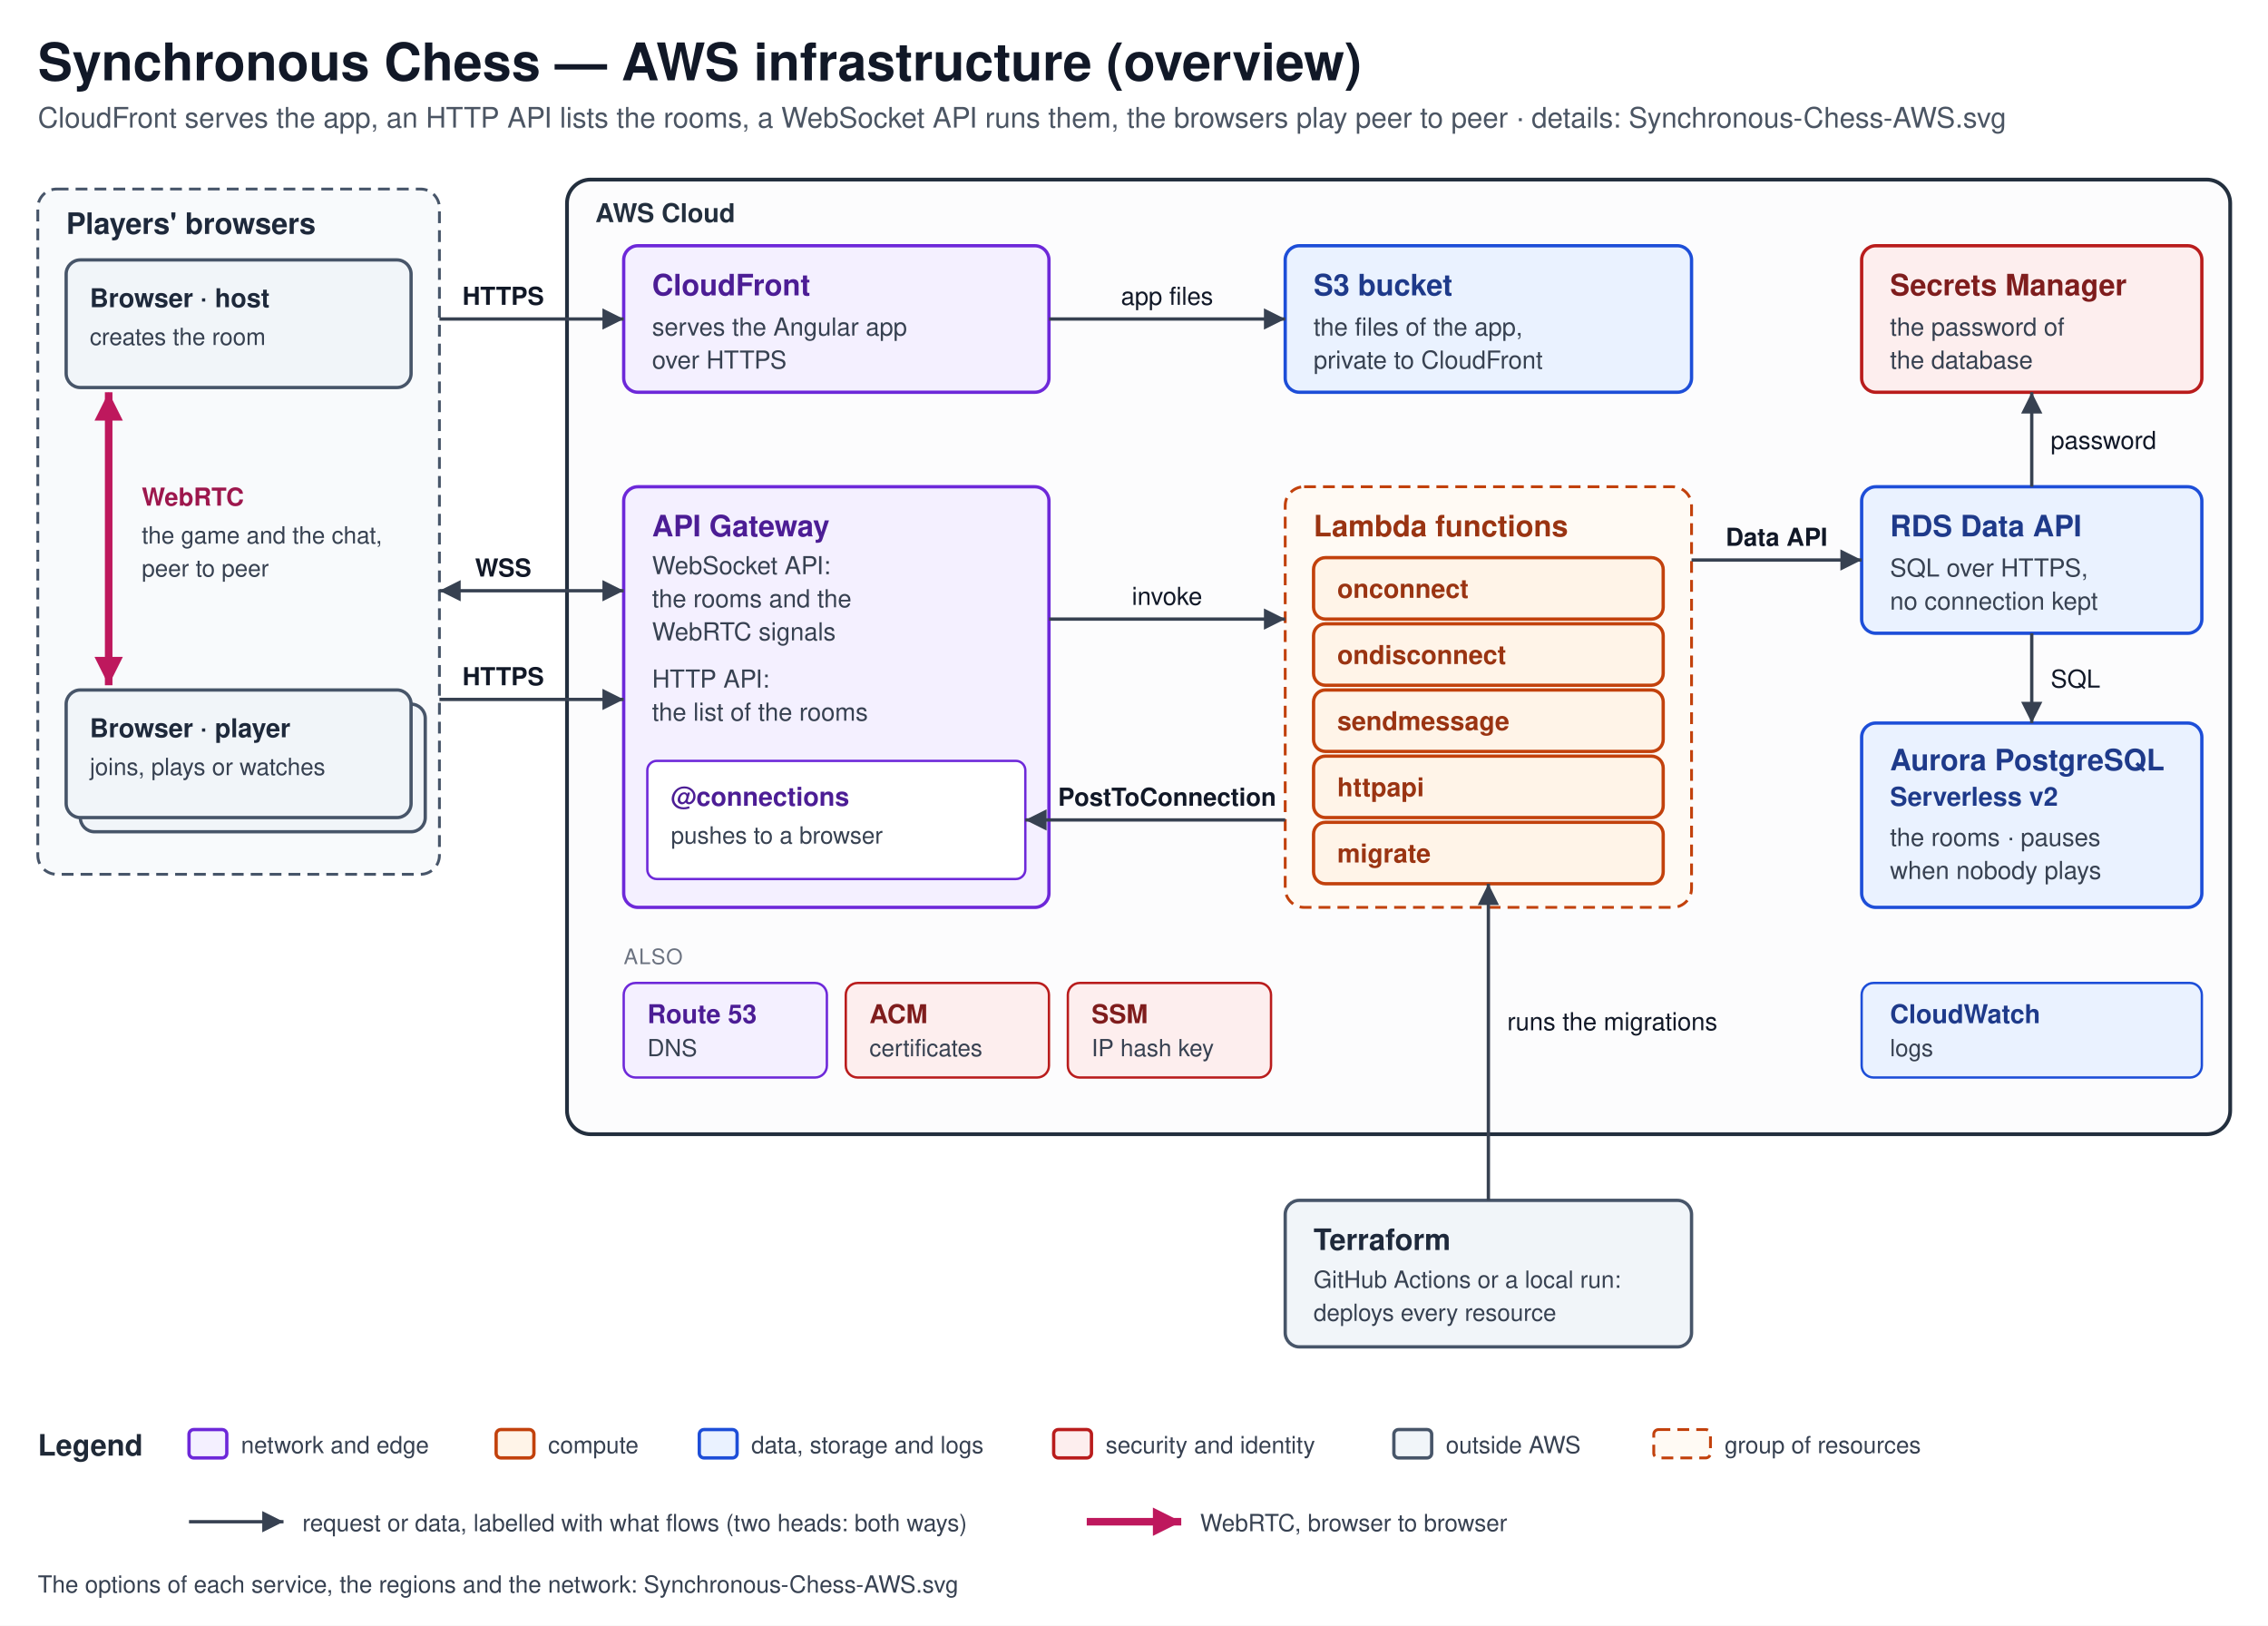
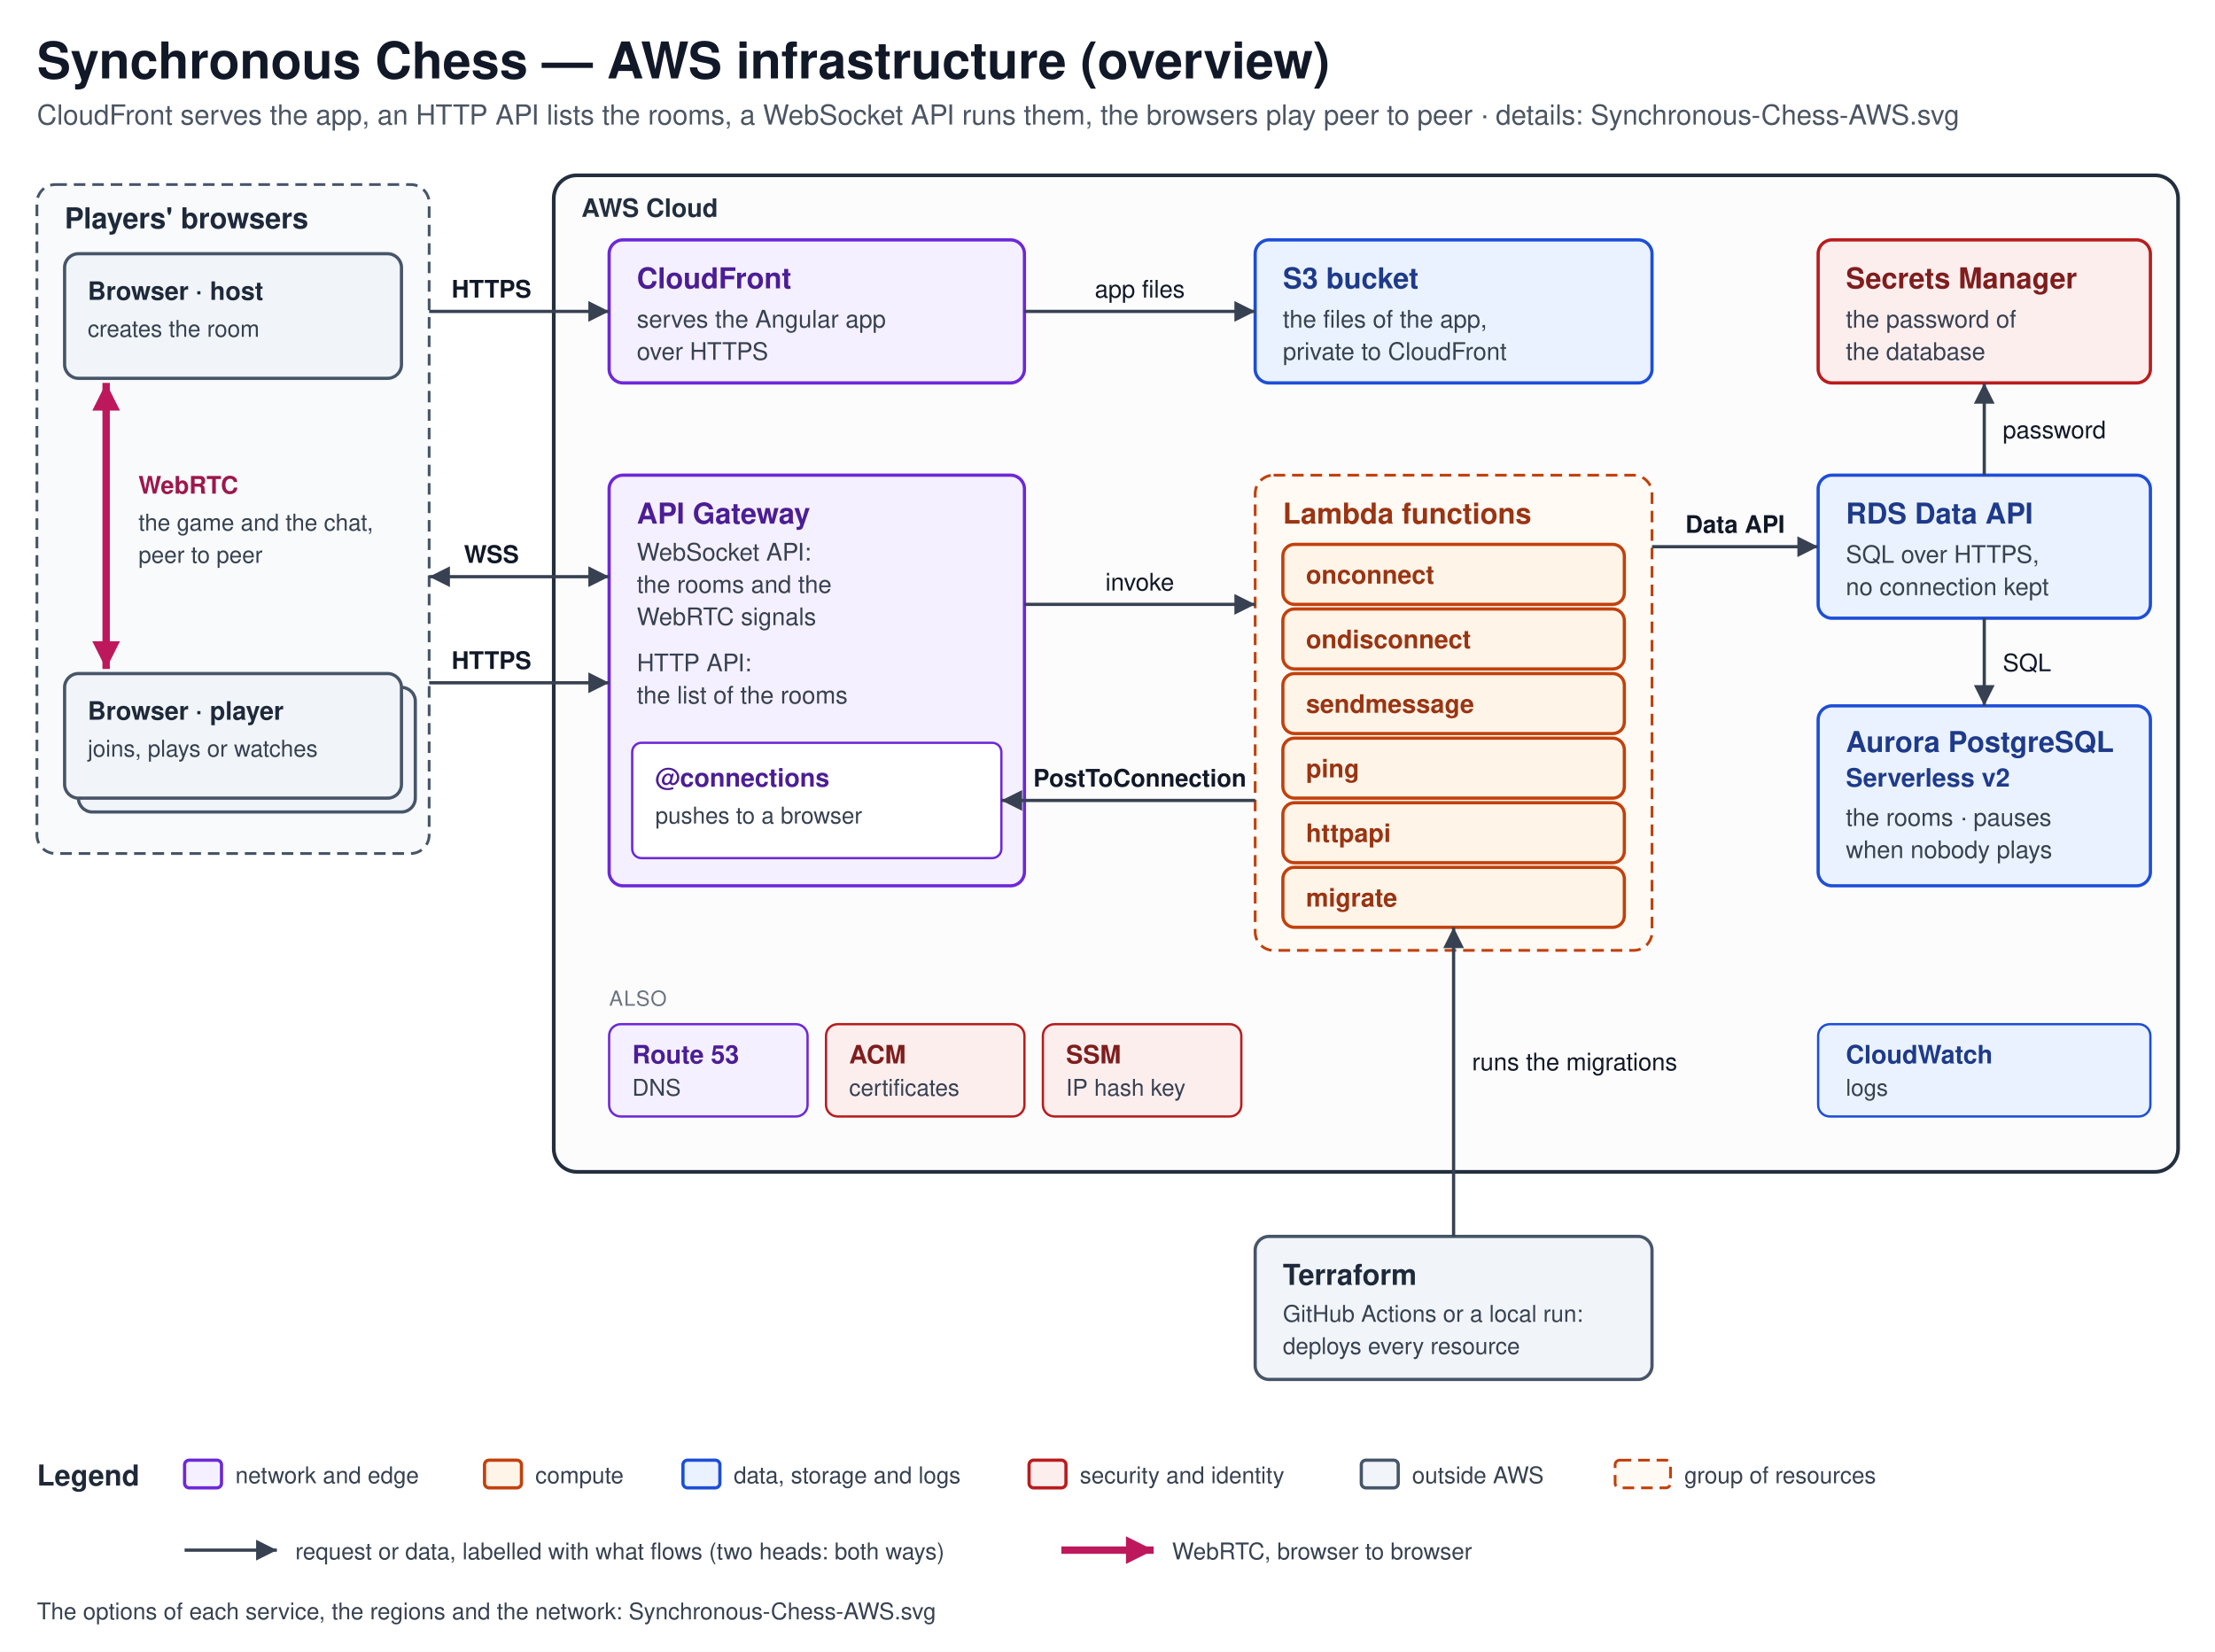
- <svg xmlns="http://www.w3.org/2000/svg" version="1.1" width="960" height="688" viewBox="0 0 960 688" font-family="Helvetica, Arial, sans-serif">
+ <svg xmlns="http://www.w3.org/2000/svg" version="1.1" width="960" height="716" viewBox="0 0 960 716" font-family="Helvetica, Arial, sans-serif">
  <defs>
    <style type="text/css">
      text { fill: #1f2937; font-size: 10px; }
      .title { font-size: 22px; font-weight: bold; fill: #111827; }
      .subtitle { font-size: 12px; fill: #4b5563; }
      .h { font-size: 12.5px; font-weight: bold; }
      .h2 { font-size: 11px; font-weight: bold; }
      .d { font-size: 10.5px; fill: #374151; }
      .s { font-size: 10px; fill: #374151; }
      .tag { font-size: 9px; fill: #6b7280; letter-spacing: 0.4px; }
      .lbl { font-size: 10.5px; fill: #111827; }
      .lbl-b { font-size: 10.5px; font-weight: bold; fill: #111827; }
      .boundary { font-size: 11px; font-weight: bold; }

      .net { fill: #f4f0ff; stroke: #6d28d9; stroke-width: 1.4; }
      .net-in { fill: #ffffff; stroke: #6d28d9; stroke-width: 1; }
      .net-t { fill: #4c1d95; }
      .cmp { fill: #fff4e8; stroke: #c2410c; stroke-width: 1.4; }
      .cmp-group { fill: #fffaf4; stroke: #c2410c; stroke-width: 1.2; stroke-dasharray: 5 3; }
      .cmp-t { fill: #9a3412; }
      .dat { fill: #eaf2ff; stroke: #1d4ed8; stroke-width: 1.4; }
      .dat-t { fill: #1e3a8a; }
      .sec { fill: #fdeeee; stroke: #b91c1c; stroke-width: 1.4; }
      .sec-t { fill: #7f1d1d; }
      .ext { fill: #f1f5f9; stroke: #475569; stroke-width: 1.4; }
      .ext-group { fill: #f8fafc; stroke: #475569; stroke-width: 1.2; stroke-dasharray: 5 3; }
      .ext-t { fill: #1e293b; }
      .minor { stroke-width: 1; }

      .aws { fill: #fcfcfd; stroke: #232f3e; stroke-width: 1.6; }
      .aws-t { fill: #232f3e; }

      .flow { fill: none; stroke: #374151; stroke-width: 1.4; }
      .rtc { fill: none; stroke: #be185d; stroke-width: 3.2; }
      .rtc-t { fill: #9d174d; }
    </style>
    <marker id="ah" viewBox="0 0 10 10" refX="10" refY="5" markerWidth="9" markerHeight="9" markerUnits="userSpaceOnUse" orient="auto">
      <path d="M0,0 L10,5 L0,10 z" fill="#374151" />
    </marker>
    <marker id="ah-s" viewBox="0 0 10 10" refX="0" refY="5" markerWidth="9" markerHeight="9" markerUnits="userSpaceOnUse" orient="auto">
      <path d="M10,0 L0,5 L10,10 z" fill="#374151" />
    </marker>
    <marker id="rtc" viewBox="0 0 10 10" refX="10" refY="5" markerWidth="12" markerHeight="12" markerUnits="userSpaceOnUse" orient="auto">
      <path d="M0,0 L10,5 L0,10 z" fill="#be185d" />
    </marker>
    <marker id="rtc-s" viewBox="0 0 10 10" refX="0" refY="5" markerWidth="12" markerHeight="12" markerUnits="userSpaceOnUse" orient="auto">
      <path d="M10,0 L0,5 L10,10 z" fill="#be185d" />
    </marker>
  </defs>
-   <rect x="0" y="0" width="960" height="688" fill="#ffffff" />
+   <rect x="0" y="0" width="960" height="716" fill="#ffffff" />
  <text x="16" y="34" class="title">Synchronous Chess — AWS infrastructure (overview)</text>
  <text x="16" y="54" class="subtitle">CloudFront serves the app, an HTTP API lists the rooms, a WebSocket API runs them, the browsers play peer to peer · details: Synchronous-Chess-AWS.svg</text>
  <rect x="16" y="80" width="170" height="290" rx="8" class="ext-group" />
  <text x="28" y="99" class="h ext-t">Players' browsers</text>
  <rect x="28" y="110" width="146" height="54" rx="6" class="ext" />
  <text x="38" y="130" class="h2 ext-t">Browser · host</text>
  <text x="38" y="146" class="s">creates the room</text>
  <line x1="46" y1="166" x2="46" y2="290" class="rtc" marker-start="url(#rtc-s)" marker-end="url(#rtc)" />
  <text x="60" y="214" class="lbl-b rtc-t">WebRTC</text>
  <text x="60" y="230" class="s">the game and the chat,</text>
  <text x="60" y="244" class="s">peer to peer</text>
  <rect x="34" y="298" width="146" height="54" rx="6" class="ext" />
  <rect x="28" y="292" width="146" height="54" rx="6" class="ext" />
  <text x="38" y="312" class="h2 ext-t">Browser · player</text>
  <text x="38" y="328" class="s">joins, plays or watches</text>
-   <rect x="240" y="76" width="704" height="404" rx="10" class="aws" />
+   <rect x="240" y="76" width="704" height="432" rx="10" class="aws" />
  <text x="252" y="94" class="boundary aws-t">AWS Cloud</text>
  <rect x="264" y="104" width="180" height="62" rx="6" class="net" />
  <text x="276" y="125" class="h net-t">CloudFront</text>
  <text x="276" y="142" class="d">serves the Angular app</text>
  <text x="276" y="156" class="d">over HTTPS</text>
  <rect x="544" y="104" width="172" height="62" rx="6" class="dat" />
  <text x="556" y="125" class="h dat-t">S3 bucket</text>
  <text x="556" y="142" class="d">the files of the app,</text>
  <text x="556" y="156" class="d">private to CloudFront</text>
  <line x1="186" y1="135" x2="264" y2="135" class="flow" marker-end="url(#ah)" />
  <text x="213" y="129" class="lbl-b" text-anchor="middle">HTTPS</text>
  <line x1="444" y1="135" x2="544" y2="135" class="flow" marker-end="url(#ah)" />
  <text x="494" y="129" class="lbl" text-anchor="middle">app files</text>
  <rect x="264" y="206" width="180" height="178" rx="6" class="net" />
  <text x="276" y="227" class="h net-t">API Gateway</text>
  <text x="276" y="243" class="d">WebSocket API:</text>
  <text x="276" y="257" class="d">the rooms and the</text>
  <text x="276" y="271" class="d">WebRTC signals</text>
  <text x="276" y="291" class="d">HTTP API:</text>
  <text x="276" y="305" class="d">the list of the rooms</text>
  <rect x="274" y="322" width="160" height="50" rx="4" class="net-in" />
  <text x="284" y="341" class="h2 net-t">@connections</text>
  <text x="284" y="357" class="s">pushes to a browser</text>
  <line x1="186" y1="250" x2="264" y2="250" class="flow" marker-start="url(#ah-s)" marker-end="url(#ah)" />
  <text x="213" y="244" class="lbl-b" text-anchor="middle">WSS</text>
  <line x1="186" y1="296" x2="264" y2="296" class="flow" marker-end="url(#ah)" />
  <text x="213" y="290" class="lbl-b" text-anchor="middle">HTTPS</text>
-   <rect x="544" y="206" width="172" height="178" rx="8" class="cmp-group" />
+   <rect x="544" y="206" width="172" height="206" rx="8" class="cmp-group" />
  <text x="556" y="227" class="h cmp-t">Lambda functions</text>
  <rect x="556" y="236" width="148" height="26" rx="5" class="cmp" />
  <text x="566" y="253" class="h2 cmp-t">onconnect</text>
  <rect x="556" y="264" width="148" height="26" rx="5" class="cmp" />
  <text x="566" y="281" class="h2 cmp-t">ondisconnect</text>
  <rect x="556" y="292" width="148" height="26" rx="5" class="cmp" />
  <text x="566" y="309" class="h2 cmp-t">sendmessage</text>
  <rect x="556" y="320" width="148" height="26" rx="5" class="cmp" />
-   <text x="566" y="337" class="h2 cmp-t">httpapi</text>
+   <text x="566" y="337" class="h2 cmp-t">ping</text>
  <rect x="556" y="348" width="148" height="26" rx="5" class="cmp" />
-   <text x="566" y="365" class="h2 cmp-t">migrate</text>
+   <text x="566" y="365" class="h2 cmp-t">httpapi</text>
+   <rect x="556" y="376" width="148" height="26" rx="5" class="cmp" />
+   <text x="566" y="393" class="h2 cmp-t">migrate</text>
  <line x1="444" y1="262" x2="544" y2="262" class="flow" marker-end="url(#ah)" />
  <text x="494" y="256" class="lbl" text-anchor="middle">invoke</text>
  <line x1="544" y1="347" x2="434" y2="347" class="flow" marker-end="url(#ah)" />
  <text x="494" y="341" class="lbl-b" text-anchor="middle">PostToConnection</text>
  <rect x="788" y="104" width="144" height="62" rx="6" class="sec" />
  <text x="800" y="125" class="h sec-t">Secrets Manager</text>
  <text x="800" y="142" class="d">the password of</text>
  <text x="800" y="156" class="d">the database</text>
  <rect x="788" y="206" width="144" height="62" rx="6" class="dat" />
  <text x="800" y="227" class="h dat-t">RDS Data API</text>
  <text x="800" y="244" class="d">SQL over HTTPS,</text>
  <text x="800" y="258" class="d">no connection kept</text>
  <rect x="788" y="306" width="144" height="78" rx="6" class="dat" />
  <text x="800" y="326" class="h dat-t">Aurora PostgreSQL</text>
  <text x="800" y="341" class="h2 dat-t">Serverless v2</text>
  <text x="800" y="358" class="d">the rooms · pauses</text>
  <text x="800" y="372" class="d">when nobody plays</text>
  <line x1="716" y1="237" x2="788" y2="237" class="flow" marker-end="url(#ah)" />
  <text x="752" y="231" class="lbl-b" text-anchor="middle">Data API</text>
  <line x1="860" y1="206" x2="860" y2="166" class="flow" marker-end="url(#ah)" />
  <text x="868" y="190" class="lbl">password</text>
  <line x1="860" y1="268" x2="860" y2="306" class="flow" marker-end="url(#ah)" />
  <text x="868" y="291" class="lbl">SQL</text>
-   <text x="264" y="408" class="tag">ALSO</text>
-   <rect x="264" y="416" width="86" height="40" rx="5" class="net minor" />
-   <text x="274" y="433" class="h2 net-t">Route 53</text>
-   <text x="274" y="447" class="s">DNS</text>
-   <rect x="358" y="416" width="86" height="40" rx="5" class="sec minor" />
-   <text x="368" y="433" class="h2 sec-t">ACM</text>
-   <text x="368" y="447" class="s">certificates</text>
-   <rect x="452" y="416" width="86" height="40" rx="5" class="sec minor" />
-   <text x="462" y="433" class="h2 sec-t">SSM</text>
-   <text x="462" y="447" class="s">IP hash key</text>
-   <rect x="788" y="416" width="144" height="40" rx="5" class="dat minor" />
-   <text x="800" y="433" class="h2 dat-t">CloudWatch</text>
-   <text x="800" y="447" class="s">logs</text>
-   <rect x="544" y="508" width="172" height="62" rx="6" class="ext" />
-   <text x="556" y="529" class="h ext-t">Terraform</text>
-   <text x="556" y="545" class="s">GitHub Actions or a local run:</text>
-   <text x="556" y="559" class="s">deploys every resource</text>
-   <line x1="630" y1="508" x2="630" y2="374" class="flow" marker-end="url(#ah)" />
-   <text x="638" y="436" class="lbl">runs the migrations</text>
-   <text x="16" y="616" class="h">Legend</text>
-   <rect x="80" y="605" width="16" height="12" rx="2" class="net" />
-   <text x="102" y="615" class="s">network and edge</text>
-   <rect x="210" y="605" width="16" height="12" rx="2" class="cmp" />
-   <text x="232" y="615" class="s">compute</text>
-   <rect x="296" y="605" width="16" height="12" rx="2" class="dat" />
-   <text x="318" y="615" class="s">data, storage and logs</text>
-   <rect x="446" y="605" width="16" height="12" rx="2" class="sec" />
-   <text x="468" y="615" class="s">security and identity</text>
-   <rect x="590" y="605" width="16" height="12" rx="2" class="ext" />
-   <text x="612" y="615" class="s">outside AWS</text>
-   <rect x="700" y="605" width="24" height="12" rx="2" class="cmp-group" />
-   <text x="730" y="615" class="s">group of resources</text>
-   <line x1="80" y1="644" x2="120" y2="644" class="flow" marker-end="url(#ah)" />
-   <text x="128" y="648" class="s">request or data, labelled with what flows (two heads: both ways)</text>
-   <line x1="460" y1="644" x2="500" y2="644" class="rtc" marker-end="url(#rtc)" />
-   <text x="508" y="648" class="s">WebRTC, browser to browser</text>
-   <text x="16" y="674" class="s">The options of each service, the regions and the network: Synchronous-Chess-AWS.svg</text>
+   <text x="264" y="436" class="tag">ALSO</text>
+   <rect x="264" y="444" width="86" height="40" rx="5" class="net minor" />
+   <text x="274" y="461" class="h2 net-t">Route 53</text>
+   <text x="274" y="475" class="s">DNS</text>
+   <rect x="358" y="444" width="86" height="40" rx="5" class="sec minor" />
+   <text x="368" y="461" class="h2 sec-t">ACM</text>
+   <text x="368" y="475" class="s">certificates</text>
+   <rect x="452" y="444" width="86" height="40" rx="5" class="sec minor" />
+   <text x="462" y="461" class="h2 sec-t">SSM</text>
+   <text x="462" y="475" class="s">IP hash key</text>
+   <rect x="788" y="444" width="144" height="40" rx="5" class="dat minor" />
+   <text x="800" y="461" class="h2 dat-t">CloudWatch</text>
+   <text x="800" y="475" class="s">logs</text>
+   <rect x="544" y="536" width="172" height="62" rx="6" class="ext" />
+   <text x="556" y="557" class="h ext-t">Terraform</text>
+   <text x="556" y="573" class="s">GitHub Actions or a local run:</text>
+   <text x="556" y="587" class="s">deploys every resource</text>
+   <line x1="630" y1="536" x2="630" y2="402" class="flow" marker-end="url(#ah)" />
+   <text x="638" y="464" class="lbl">runs the migrations</text>
+   <text x="16" y="644" class="h">Legend</text>
+   <rect x="80" y="633" width="16" height="12" rx="2" class="net" />
+   <text x="102" y="643" class="s">network and edge</text>
+   <rect x="210" y="633" width="16" height="12" rx="2" class="cmp" />
+   <text x="232" y="643" class="s">compute</text>
+   <rect x="296" y="633" width="16" height="12" rx="2" class="dat" />
+   <text x="318" y="643" class="s">data, storage and logs</text>
+   <rect x="446" y="633" width="16" height="12" rx="2" class="sec" />
+   <text x="468" y="643" class="s">security and identity</text>
+   <rect x="590" y="633" width="16" height="12" rx="2" class="ext" />
+   <text x="612" y="643" class="s">outside AWS</text>
+   <rect x="700" y="633" width="24" height="12" rx="2" class="cmp-group" />
+   <text x="730" y="643" class="s">group of resources</text>
+   <line x1="80" y1="672" x2="120" y2="672" class="flow" marker-end="url(#ah)" />
+   <text x="128" y="676" class="s">request or data, labelled with what flows (two heads: both ways)</text>
+   <line x1="460" y1="672" x2="500" y2="672" class="rtc" marker-end="url(#rtc)" />
+   <text x="508" y="676" class="s">WebRTC, browser to browser</text>
+   <text x="16" y="702" class="s">The options of each service, the regions and the network: Synchronous-Chess-AWS.svg</text>
</svg>
